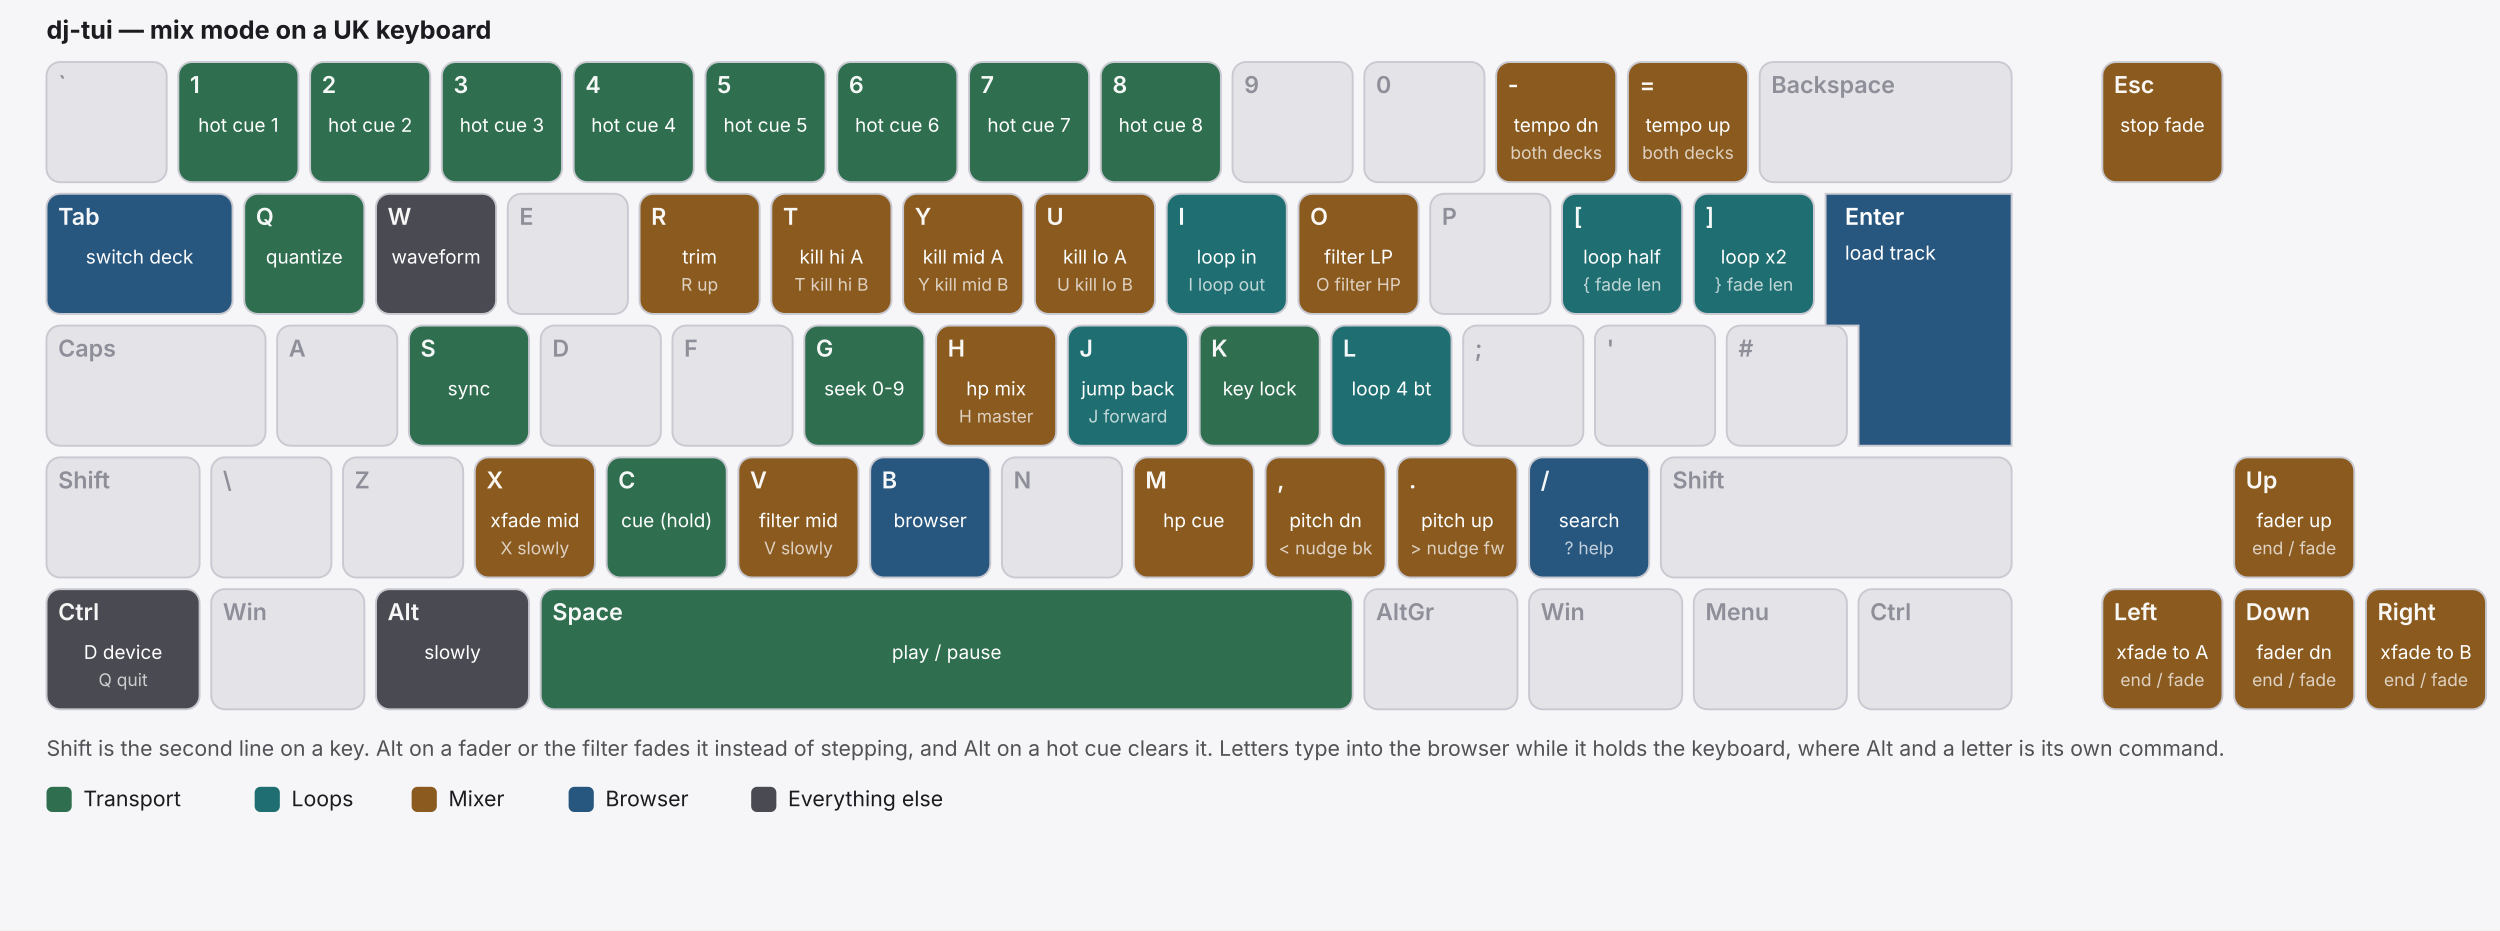
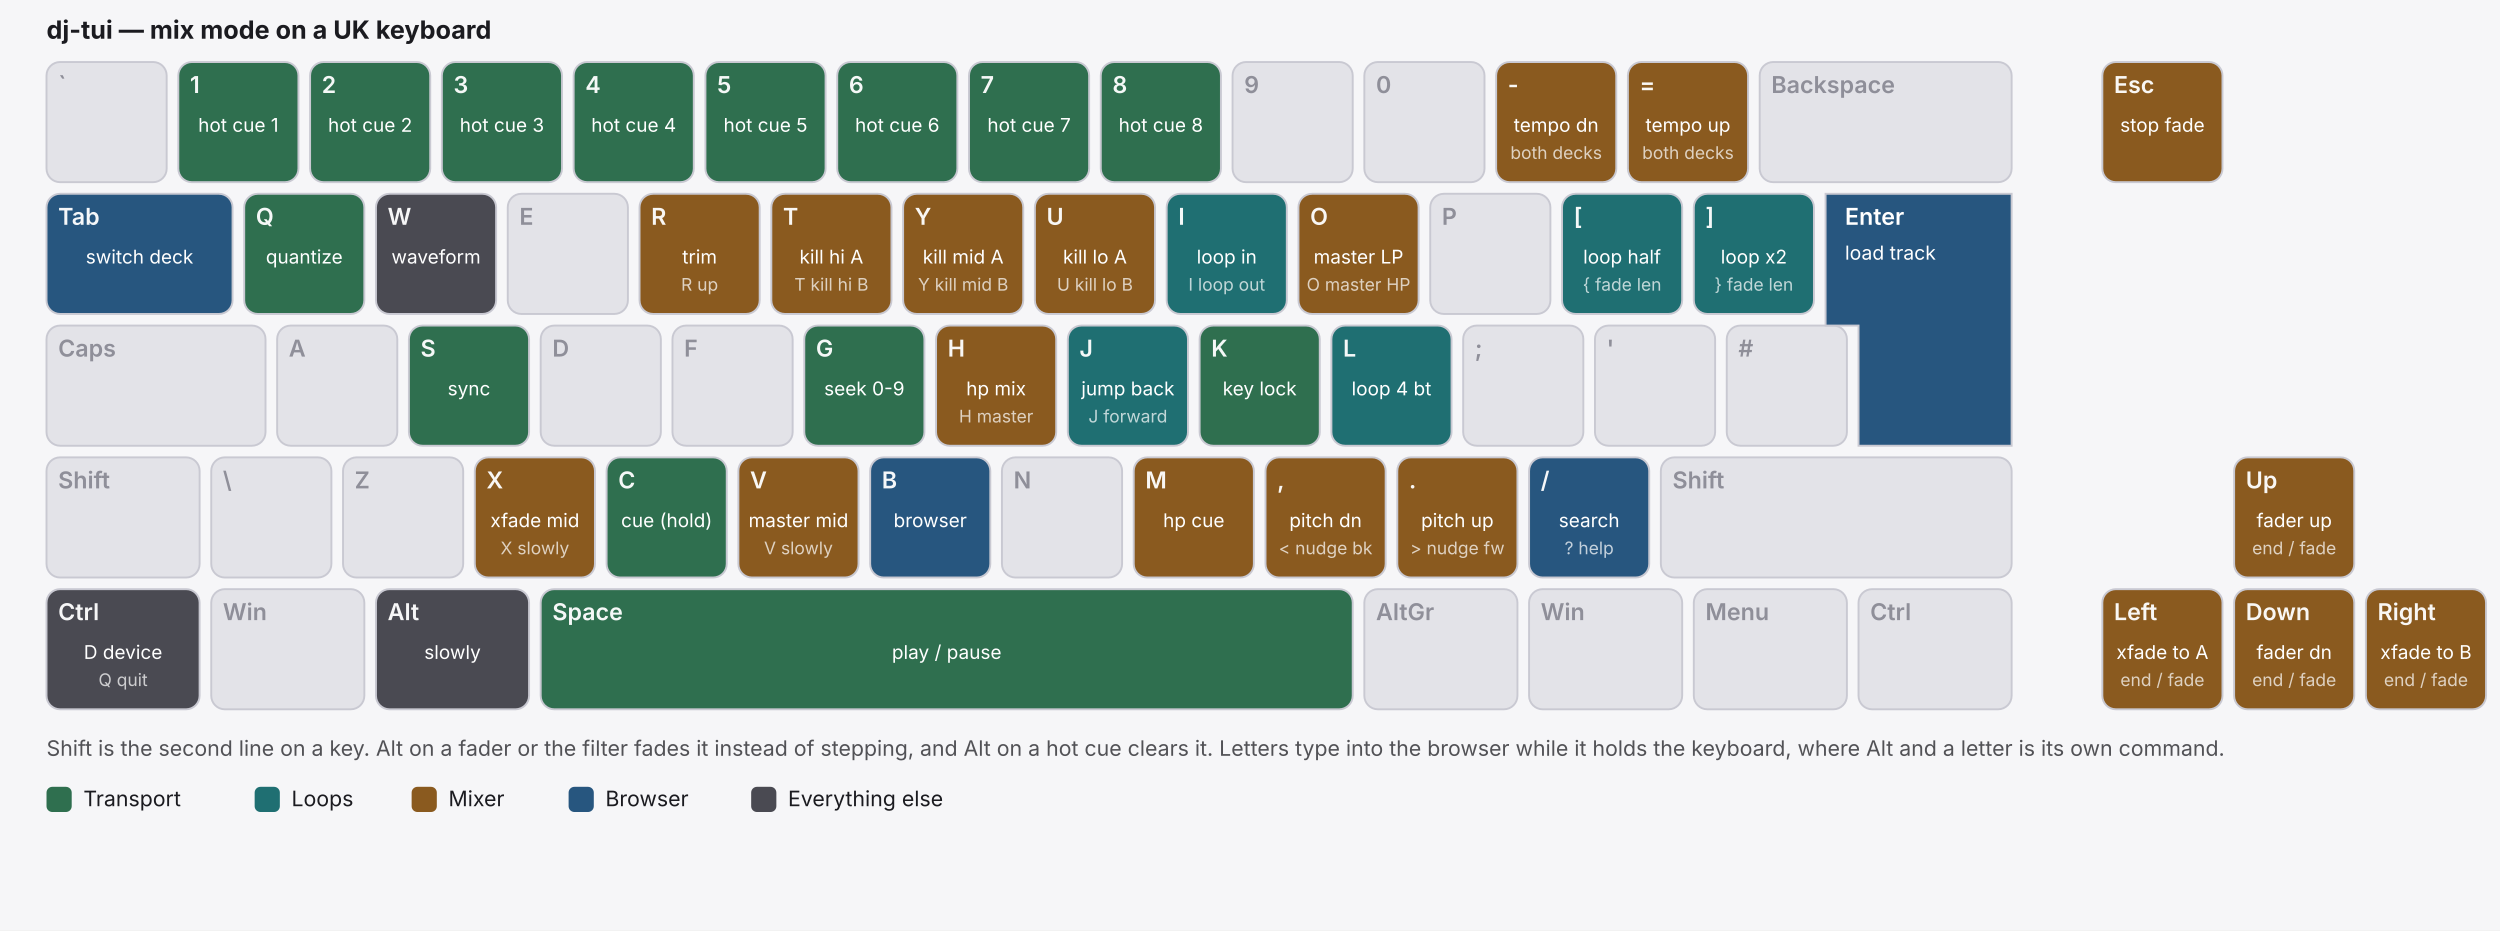
<svg xmlns="http://www.w3.org/2000/svg" width="1290" height="480" viewBox="0 0 1290 480" font-family="Inter, Helvetica, Arial, sans-serif">
  <rect width="1290" height="480" fill="#f6f6f8" />
  <text x="24" y="20" font-size="13" font-weight="700" fill="#1b1b20">dj-tui — mix mode on a UK keyboard</text>
  <rect x="24.0" y="32.0" width="62.0" height="62" rx="7" fill="#e3e3e8" stroke="#c9c9d2" stroke-width="1" />
  <text x="30.0" y="48.0" font-size="12" font-weight="600" fill="#8a8a95" opacity="0.95">`</text>
  <rect x="92.0" y="32.0" width="62.0" height="62" rx="7" fill="#2f6f4f" stroke="#c9c9d2" stroke-width="1" />
  <text x="98.0" y="48.0" font-size="12" font-weight="600" fill="#ffffff" opacity="0.95">1</text>
  <text x="123.0" y="68.0" font-size="9.8" text-anchor="middle" fill="#ffffff">hot cue 1</text>
  <rect x="160.0" y="32.0" width="62.0" height="62" rx="7" fill="#2f6f4f" stroke="#c9c9d2" stroke-width="1" />
  <text x="166.0" y="48.0" font-size="12" font-weight="600" fill="#ffffff" opacity="0.95">2</text>
  <text x="191.0" y="68.0" font-size="9.8" text-anchor="middle" fill="#ffffff">hot cue 2</text>
  <rect x="228.0" y="32.0" width="62.0" height="62" rx="7" fill="#2f6f4f" stroke="#c9c9d2" stroke-width="1" />
  <text x="234.0" y="48.0" font-size="12" font-weight="600" fill="#ffffff" opacity="0.95">3</text>
  <text x="259.0" y="68.0" font-size="9.8" text-anchor="middle" fill="#ffffff">hot cue 3</text>
  <rect x="296.0" y="32.0" width="62.0" height="62" rx="7" fill="#2f6f4f" stroke="#c9c9d2" stroke-width="1" />
  <text x="302.0" y="48.0" font-size="12" font-weight="600" fill="#ffffff" opacity="0.95">4</text>
  <text x="327.0" y="68.0" font-size="9.8" text-anchor="middle" fill="#ffffff">hot cue 4</text>
  <rect x="364.0" y="32.0" width="62.0" height="62" rx="7" fill="#2f6f4f" stroke="#c9c9d2" stroke-width="1" />
  <text x="370.0" y="48.0" font-size="12" font-weight="600" fill="#ffffff" opacity="0.95">5</text>
  <text x="395.0" y="68.0" font-size="9.8" text-anchor="middle" fill="#ffffff">hot cue 5</text>
  <rect x="432.0" y="32.0" width="62.0" height="62" rx="7" fill="#2f6f4f" stroke="#c9c9d2" stroke-width="1" />
  <text x="438.0" y="48.0" font-size="12" font-weight="600" fill="#ffffff" opacity="0.95">6</text>
  <text x="463.0" y="68.0" font-size="9.8" text-anchor="middle" fill="#ffffff">hot cue 6</text>
  <rect x="500.0" y="32.0" width="62.0" height="62" rx="7" fill="#2f6f4f" stroke="#c9c9d2" stroke-width="1" />
  <text x="506.0" y="48.0" font-size="12" font-weight="600" fill="#ffffff" opacity="0.95">7</text>
  <text x="531.0" y="68.0" font-size="9.8" text-anchor="middle" fill="#ffffff">hot cue 7</text>
  <rect x="568.0" y="32.0" width="62.0" height="62" rx="7" fill="#2f6f4f" stroke="#c9c9d2" stroke-width="1" />
  <text x="574.0" y="48.0" font-size="12" font-weight="600" fill="#ffffff" opacity="0.95">8</text>
  <text x="599.0" y="68.0" font-size="9.8" text-anchor="middle" fill="#ffffff">hot cue 8</text>
  <rect x="636.0" y="32.0" width="62.0" height="62" rx="7" fill="#e3e3e8" stroke="#c9c9d2" stroke-width="1" />
  <text x="642.0" y="48.0" font-size="12" font-weight="600" fill="#8a8a95" opacity="0.95">9</text>
  <rect x="704.0" y="32.0" width="62.0" height="62" rx="7" fill="#e3e3e8" stroke="#c9c9d2" stroke-width="1" />
  <text x="710.0" y="48.0" font-size="12" font-weight="600" fill="#8a8a95" opacity="0.95">0</text>
  <rect x="772.0" y="32.0" width="62.0" height="62" rx="7" fill="#8a5a1f" stroke="#c9c9d2" stroke-width="1" />
  <text x="778.0" y="48.0" font-size="12" font-weight="600" fill="#ffffff" opacity="0.95">-</text>
  <text x="803.0" y="68.0" font-size="9.8" text-anchor="middle" fill="#ffffff">tempo dn</text>
  <text x="803.0" y="82.0" font-size="9" text-anchor="middle" fill="#ffffff" opacity="0.72">both decks</text>
  <rect x="840.0" y="32.0" width="62.0" height="62" rx="7" fill="#8a5a1f" stroke="#c9c9d2" stroke-width="1" />
  <text x="846.0" y="48.0" font-size="12" font-weight="600" fill="#ffffff" opacity="0.95">=</text>
  <text x="871.0" y="68.0" font-size="9.8" text-anchor="middle" fill="#ffffff">tempo up</text>
  <text x="871.0" y="82.0" font-size="9" text-anchor="middle" fill="#ffffff" opacity="0.72">both decks</text>
  <rect x="908.0" y="32.0" width="130.0" height="62" rx="7" fill="#e3e3e8" stroke="#c9c9d2" stroke-width="1" />
  <text x="914.0" y="48.0" font-size="12" font-weight="600" fill="#8a8a95" opacity="0.95">Backspace</text>
  <rect x="24.0" y="100.0" width="96.0" height="62" rx="7" fill="#27567f" stroke="#c9c9d2" stroke-width="1" />
  <text x="30.0" y="116.0" font-size="12" font-weight="600" fill="#ffffff" opacity="0.95">Tab</text>
  <text x="72.0" y="136.0" font-size="9.8" text-anchor="middle" fill="#ffffff">switch deck</text>
  <rect x="126.0" y="100.0" width="62.0" height="62" rx="7" fill="#2f6f4f" stroke="#c9c9d2" stroke-width="1" />
  <text x="132.0" y="116.0" font-size="12" font-weight="600" fill="#ffffff" opacity="0.95">Q</text>
  <text x="157.0" y="136.0" font-size="9.8" text-anchor="middle" fill="#ffffff">quantize</text>
  <rect x="194.0" y="100.0" width="62.0" height="62" rx="7" fill="#4a4a52" stroke="#c9c9d2" stroke-width="1" />
  <text x="200.0" y="116.0" font-size="12" font-weight="600" fill="#ffffff" opacity="0.95">W</text>
  <text x="225.0" y="136.0" font-size="9.8" text-anchor="middle" fill="#ffffff">waveform</text>
  <rect x="262.0" y="100.0" width="62.0" height="62" rx="7" fill="#e3e3e8" stroke="#c9c9d2" stroke-width="1" />
  <text x="268.0" y="116.0" font-size="12" font-weight="600" fill="#8a8a95" opacity="0.95">E</text>
  <rect x="330.0" y="100.0" width="62.0" height="62" rx="7" fill="#8a5a1f" stroke="#c9c9d2" stroke-width="1" />
  <text x="336.0" y="116.0" font-size="12" font-weight="600" fill="#ffffff" opacity="0.95">R</text>
  <text x="361.0" y="136.0" font-size="9.8" text-anchor="middle" fill="#ffffff">trim</text>
  <text x="361.0" y="150.0" font-size="9" text-anchor="middle" fill="#ffffff" opacity="0.72">R up</text>
  <rect x="398.0" y="100.0" width="62.0" height="62" rx="7" fill="#8a5a1f" stroke="#c9c9d2" stroke-width="1" />
  <text x="404.0" y="116.0" font-size="12" font-weight="600" fill="#ffffff" opacity="0.95">T</text>
  <text x="429.0" y="136.0" font-size="9.8" text-anchor="middle" fill="#ffffff">kill hi A</text>
  <text x="429.0" y="150.0" font-size="9" text-anchor="middle" fill="#ffffff" opacity="0.72">T kill hi B</text>
  <rect x="466.0" y="100.0" width="62.0" height="62" rx="7" fill="#8a5a1f" stroke="#c9c9d2" stroke-width="1" />
  <text x="472.0" y="116.0" font-size="12" font-weight="600" fill="#ffffff" opacity="0.95">Y</text>
  <text x="497.0" y="136.0" font-size="9.8" text-anchor="middle" fill="#ffffff">kill mid A</text>
  <text x="497.0" y="150.0" font-size="9" text-anchor="middle" fill="#ffffff" opacity="0.72">Y kill mid B</text>
  <rect x="534.0" y="100.0" width="62.0" height="62" rx="7" fill="#8a5a1f" stroke="#c9c9d2" stroke-width="1" />
  <text x="540.0" y="116.0" font-size="12" font-weight="600" fill="#ffffff" opacity="0.95">U</text>
  <text x="565.0" y="136.0" font-size="9.8" text-anchor="middle" fill="#ffffff">kill lo A</text>
  <text x="565.0" y="150.0" font-size="9" text-anchor="middle" fill="#ffffff" opacity="0.72">U kill lo B</text>
  <rect x="602.0" y="100.0" width="62.0" height="62" rx="7" fill="#1f6f72" stroke="#c9c9d2" stroke-width="1" />
  <text x="608.0" y="116.0" font-size="12" font-weight="600" fill="#ffffff" opacity="0.95">I</text>
  <text x="633.0" y="136.0" font-size="9.8" text-anchor="middle" fill="#ffffff">loop in</text>
  <text x="633.0" y="150.0" font-size="9" text-anchor="middle" fill="#ffffff" opacity="0.72">I loop out</text>
  <rect x="670.0" y="100.0" width="62.0" height="62" rx="7" fill="#8a5a1f" stroke="#c9c9d2" stroke-width="1" />
  <text x="676.0" y="116.0" font-size="12" font-weight="600" fill="#ffffff" opacity="0.95">O</text>
-   <text x="701.0" y="136.0" font-size="9.8" text-anchor="middle" fill="#ffffff">filter LP</text>
-   <text x="701.0" y="150.0" font-size="9" text-anchor="middle" fill="#ffffff" opacity="0.72">O filter HP</text>
+   <text x="701.0" y="136.0" font-size="9.8" text-anchor="middle" fill="#ffffff">master LP</text>
+   <text x="701.0" y="150.0" font-size="9" text-anchor="middle" fill="#ffffff" opacity="0.72">O master HP</text>
  <rect x="738.0" y="100.0" width="62.0" height="62" rx="7" fill="#e3e3e8" stroke="#c9c9d2" stroke-width="1" />
  <text x="744.0" y="116.0" font-size="12" font-weight="600" fill="#8a8a95" opacity="0.95">P</text>
  <rect x="806.0" y="100.0" width="62.0" height="62" rx="7" fill="#1f6f72" stroke="#c9c9d2" stroke-width="1" />
  <text x="812.0" y="116.0" font-size="12" font-weight="600" fill="#ffffff" opacity="0.95">[</text>
  <text x="837.0" y="136.0" font-size="9.8" text-anchor="middle" fill="#ffffff">loop half</text>
  <text x="837.0" y="150.0" font-size="9" text-anchor="middle" fill="#ffffff" opacity="0.72">{ fade len</text>
  <rect x="874.0" y="100.0" width="62.0" height="62" rx="7" fill="#1f6f72" stroke="#c9c9d2" stroke-width="1" />
  <text x="880.0" y="116.0" font-size="12" font-weight="600" fill="#ffffff" opacity="0.95">]</text>
  <text x="905.0" y="136.0" font-size="9.8" text-anchor="middle" fill="#ffffff">loop x2</text>
  <text x="905.0" y="150.0" font-size="9" text-anchor="middle" fill="#ffffff" opacity="0.72">} fade len</text>
  <rect x="24.0" y="168.0" width="113.0" height="62" rx="7" fill="#e3e3e8" stroke="#c9c9d2" stroke-width="1" />
  <text x="30.0" y="184.0" font-size="12" font-weight="600" fill="#8a8a95" opacity="0.95">Caps</text>
  <rect x="143.0" y="168.0" width="62.0" height="62" rx="7" fill="#e3e3e8" stroke="#c9c9d2" stroke-width="1" />
  <text x="149.0" y="184.0" font-size="12" font-weight="600" fill="#8a8a95" opacity="0.95">A</text>
  <rect x="211.0" y="168.0" width="62.0" height="62" rx="7" fill="#2f6f4f" stroke="#c9c9d2" stroke-width="1" />
  <text x="217.0" y="184.0" font-size="12" font-weight="600" fill="#ffffff" opacity="0.95">S</text>
  <text x="242.0" y="204.0" font-size="9.8" text-anchor="middle" fill="#ffffff">sync</text>
  <rect x="279.0" y="168.0" width="62.0" height="62" rx="7" fill="#e3e3e8" stroke="#c9c9d2" stroke-width="1" />
  <text x="285.0" y="184.0" font-size="12" font-weight="600" fill="#8a8a95" opacity="0.95">D</text>
  <rect x="347.0" y="168.0" width="62.0" height="62" rx="7" fill="#e3e3e8" stroke="#c9c9d2" stroke-width="1" />
  <text x="353.0" y="184.0" font-size="12" font-weight="600" fill="#8a8a95" opacity="0.95">F</text>
  <rect x="415.0" y="168.0" width="62.0" height="62" rx="7" fill="#2f6f4f" stroke="#c9c9d2" stroke-width="1" />
  <text x="421.0" y="184.0" font-size="12" font-weight="600" fill="#ffffff" opacity="0.95">G</text>
  <text x="446.0" y="204.0" font-size="9.8" text-anchor="middle" fill="#ffffff">seek 0-9</text>
  <rect x="483.0" y="168.0" width="62.0" height="62" rx="7" fill="#8a5a1f" stroke="#c9c9d2" stroke-width="1" />
  <text x="489.0" y="184.0" font-size="12" font-weight="600" fill="#ffffff" opacity="0.95">H</text>
  <text x="514.0" y="204.0" font-size="9.8" text-anchor="middle" fill="#ffffff">hp mix</text>
  <text x="514.0" y="218.0" font-size="9" text-anchor="middle" fill="#ffffff" opacity="0.72">H master</text>
  <rect x="551.0" y="168.0" width="62.0" height="62" rx="7" fill="#1f6f72" stroke="#c9c9d2" stroke-width="1" />
  <text x="557.0" y="184.0" font-size="12" font-weight="600" fill="#ffffff" opacity="0.95">J</text>
  <text x="582.0" y="204.0" font-size="9.8" text-anchor="middle" fill="#ffffff">jump back</text>
  <text x="582.0" y="218.0" font-size="9" text-anchor="middle" fill="#ffffff" opacity="0.72">J forward</text>
  <rect x="619.0" y="168.0" width="62.0" height="62" rx="7" fill="#2f6f4f" stroke="#c9c9d2" stroke-width="1" />
  <text x="625.0" y="184.0" font-size="12" font-weight="600" fill="#ffffff" opacity="0.95">K</text>
  <text x="650.0" y="204.0" font-size="9.8" text-anchor="middle" fill="#ffffff">key lock</text>
  <rect x="687.0" y="168.0" width="62.0" height="62" rx="7" fill="#1f6f72" stroke="#c9c9d2" stroke-width="1" />
  <text x="693.0" y="184.0" font-size="12" font-weight="600" fill="#ffffff" opacity="0.95">L</text>
  <text x="718.0" y="204.0" font-size="9.8" text-anchor="middle" fill="#ffffff">loop 4 bt</text>
  <rect x="755.0" y="168.0" width="62.0" height="62" rx="7" fill="#e3e3e8" stroke="#c9c9d2" stroke-width="1" />
  <text x="761.0" y="184.0" font-size="12" font-weight="600" fill="#8a8a95" opacity="0.95">;</text>
  <rect x="823.0" y="168.0" width="62.0" height="62" rx="7" fill="#e3e3e8" stroke="#c9c9d2" stroke-width="1" />
  <text x="829.0" y="184.0" font-size="12" font-weight="600" fill="#8a8a95" opacity="0.95">'</text>
  <rect x="891.0" y="168.0" width="62.0" height="62" rx="7" fill="#e3e3e8" stroke="#c9c9d2" stroke-width="1" />
  <text x="897.0" y="184.0" font-size="12" font-weight="600" fill="#8a8a95" opacity="0.95">#</text>
  <rect x="24.0" y="236.0" width="79.0" height="62" rx="7" fill="#e3e3e8" stroke="#c9c9d2" stroke-width="1" />
  <text x="30.0" y="252.0" font-size="12" font-weight="600" fill="#8a8a95" opacity="0.95">Shift</text>
  <rect x="109.0" y="236.0" width="62.0" height="62" rx="7" fill="#e3e3e8" stroke="#c9c9d2" stroke-width="1" />
  <text x="115.0" y="252.0" font-size="12" font-weight="600" fill="#8a8a95" opacity="0.95">\</text>
  <rect x="177.0" y="236.0" width="62.0" height="62" rx="7" fill="#e3e3e8" stroke="#c9c9d2" stroke-width="1" />
  <text x="183.0" y="252.0" font-size="12" font-weight="600" fill="#8a8a95" opacity="0.95">Z</text>
  <rect x="245.0" y="236.0" width="62.0" height="62" rx="7" fill="#8a5a1f" stroke="#c9c9d2" stroke-width="1" />
  <text x="251.0" y="252.0" font-size="12" font-weight="600" fill="#ffffff" opacity="0.95">X</text>
  <text x="276.0" y="272.0" font-size="9.8" text-anchor="middle" fill="#ffffff">xfade mid</text>
  <text x="276.0" y="286.0" font-size="9" text-anchor="middle" fill="#ffffff" opacity="0.72">X slowly</text>
  <rect x="313.0" y="236.0" width="62.0" height="62" rx="7" fill="#2f6f4f" stroke="#c9c9d2" stroke-width="1" />
  <text x="319.0" y="252.0" font-size="12" font-weight="600" fill="#ffffff" opacity="0.95">C</text>
  <text x="344.0" y="272.0" font-size="9.8" text-anchor="middle" fill="#ffffff">cue (hold)</text>
  <rect x="381.0" y="236.0" width="62.0" height="62" rx="7" fill="#8a5a1f" stroke="#c9c9d2" stroke-width="1" />
  <text x="387.0" y="252.0" font-size="12" font-weight="600" fill="#ffffff" opacity="0.95">V</text>
-   <text x="412.0" y="272.0" font-size="9.8" text-anchor="middle" fill="#ffffff">filter mid</text>
+   <text x="412.0" y="272.0" font-size="9.8" text-anchor="middle" fill="#ffffff">master mid</text>
  <text x="412.0" y="286.0" font-size="9" text-anchor="middle" fill="#ffffff" opacity="0.72">V slowly</text>
  <rect x="449.0" y="236.0" width="62.0" height="62" rx="7" fill="#27567f" stroke="#c9c9d2" stroke-width="1" />
  <text x="455.0" y="252.0" font-size="12" font-weight="600" fill="#ffffff" opacity="0.95">B</text>
  <text x="480.0" y="272.0" font-size="9.8" text-anchor="middle" fill="#ffffff">browser</text>
  <rect x="517.0" y="236.0" width="62.0" height="62" rx="7" fill="#e3e3e8" stroke="#c9c9d2" stroke-width="1" />
  <text x="523.0" y="252.0" font-size="12" font-weight="600" fill="#8a8a95" opacity="0.95">N</text>
  <rect x="585.0" y="236.0" width="62.0" height="62" rx="7" fill="#8a5a1f" stroke="#c9c9d2" stroke-width="1" />
  <text x="591.0" y="252.0" font-size="12" font-weight="600" fill="#ffffff" opacity="0.95">M</text>
  <text x="616.0" y="272.0" font-size="9.8" text-anchor="middle" fill="#ffffff">hp cue</text>
  <rect x="653.0" y="236.0" width="62.0" height="62" rx="7" fill="#8a5a1f" stroke="#c9c9d2" stroke-width="1" />
  <text x="659.0" y="252.0" font-size="12" font-weight="600" fill="#ffffff" opacity="0.95">,</text>
  <text x="684.0" y="272.0" font-size="9.8" text-anchor="middle" fill="#ffffff">pitch dn</text>
  <text x="684.0" y="286.0" font-size="9" text-anchor="middle" fill="#ffffff" opacity="0.72">&lt; nudge bk</text>
  <rect x="721.0" y="236.0" width="62.0" height="62" rx="7" fill="#8a5a1f" stroke="#c9c9d2" stroke-width="1" />
  <text x="727.0" y="252.0" font-size="12" font-weight="600" fill="#ffffff" opacity="0.95">.</text>
  <text x="752.0" y="272.0" font-size="9.8" text-anchor="middle" fill="#ffffff">pitch up</text>
  <text x="752.0" y="286.0" font-size="9" text-anchor="middle" fill="#ffffff" opacity="0.72">&gt; nudge fw</text>
  <rect x="789.0" y="236.0" width="62.0" height="62" rx="7" fill="#27567f" stroke="#c9c9d2" stroke-width="1" />
  <text x="795.0" y="252.0" font-size="12" font-weight="600" fill="#ffffff" opacity="0.95">/</text>
  <text x="820.0" y="272.0" font-size="9.8" text-anchor="middle" fill="#ffffff">search</text>
  <text x="820.0" y="286.0" font-size="9" text-anchor="middle" fill="#ffffff" opacity="0.72">? help</text>
  <rect x="857.0" y="236.0" width="181.0" height="62" rx="7" fill="#e3e3e8" stroke="#c9c9d2" stroke-width="1" />
  <text x="863.0" y="252.0" font-size="12" font-weight="600" fill="#8a8a95" opacity="0.95">Shift</text>
  <rect x="24.0" y="304.0" width="79.0" height="62" rx="7" fill="#4a4a52" stroke="#c9c9d2" stroke-width="1" />
  <text x="30.0" y="320.0" font-size="12" font-weight="600" fill="#ffffff" opacity="0.95">Ctrl</text>
  <text x="63.5" y="340.0" font-size="9.8" text-anchor="middle" fill="#ffffff">D device</text>
  <text x="63.5" y="354.0" font-size="9" text-anchor="middle" fill="#ffffff" opacity="0.72">Q quit</text>
  <rect x="109.0" y="304.0" width="79.0" height="62" rx="7" fill="#e3e3e8" stroke="#c9c9d2" stroke-width="1" />
  <text x="115.0" y="320.0" font-size="12" font-weight="600" fill="#8a8a95" opacity="0.95">Win</text>
  <rect x="194.0" y="304.0" width="79.0" height="62" rx="7" fill="#4a4a52" stroke="#c9c9d2" stroke-width="1" />
  <text x="200.0" y="320.0" font-size="12" font-weight="600" fill="#ffffff" opacity="0.95">Alt</text>
  <text x="233.5" y="340.0" font-size="9.8" text-anchor="middle" fill="#ffffff">slowly</text>
  <rect x="279.0" y="304.0" width="419.0" height="62" rx="7" fill="#2f6f4f" stroke="#c9c9d2" stroke-width="1" />
  <text x="285.0" y="320.0" font-size="12" font-weight="600" fill="#ffffff" opacity="0.95">Space</text>
  <text x="488.5" y="340.0" font-size="9.8" text-anchor="middle" fill="#ffffff">play / pause</text>
  <rect x="704.0" y="304.0" width="79.0" height="62" rx="7" fill="#e3e3e8" stroke="#c9c9d2" stroke-width="1" />
  <text x="710.0" y="320.0" font-size="12" font-weight="600" fill="#8a8a95" opacity="0.95">AltGr</text>
  <rect x="789.0" y="304.0" width="79.0" height="62" rx="7" fill="#e3e3e8" stroke="#c9c9d2" stroke-width="1" />
  <text x="795.0" y="320.0" font-size="12" font-weight="600" fill="#8a8a95" opacity="0.95">Win</text>
  <rect x="874.0" y="304.0" width="79.0" height="62" rx="7" fill="#e3e3e8" stroke="#c9c9d2" stroke-width="1" />
  <text x="880.0" y="320.0" font-size="12" font-weight="600" fill="#8a8a95" opacity="0.95">Menu</text>
  <rect x="959.0" y="304.0" width="79.0" height="62" rx="7" fill="#e3e3e8" stroke="#c9c9d2" stroke-width="1" />
  <text x="965.0" y="320.0" font-size="12" font-weight="600" fill="#8a8a95" opacity="0.95">Ctrl</text>
  <rect x="1084.8" y="32.0" width="62.0" height="62" rx="7" fill="#8a5a1f" stroke="#c9c9d2" stroke-width="1" />
  <text x="1090.8" y="48.0" font-size="12" font-weight="600" fill="#ffffff" opacity="0.95">Esc</text>
  <text x="1115.8" y="68.0" font-size="9.8" text-anchor="middle" fill="#ffffff">stop fade</text>
  <rect x="1152.8" y="236.0" width="62.0" height="62" rx="7" fill="#8a5a1f" stroke="#c9c9d2" stroke-width="1" />
  <text x="1158.8" y="252.0" font-size="12" font-weight="600" fill="#ffffff" opacity="0.95">Up</text>
  <text x="1183.8" y="272.0" font-size="9.8" text-anchor="middle" fill="#ffffff">fader up</text>
  <text x="1183.8" y="286.0" font-size="9" text-anchor="middle" fill="#ffffff" opacity="0.72">end / fade</text>
  <rect x="1084.8" y="304.0" width="62.0" height="62" rx="7" fill="#8a5a1f" stroke="#c9c9d2" stroke-width="1" />
  <text x="1090.8" y="320.0" font-size="12" font-weight="600" fill="#ffffff" opacity="0.95">Left</text>
  <text x="1115.8" y="340.0" font-size="9.8" text-anchor="middle" fill="#ffffff">xfade to A</text>
  <text x="1115.8" y="354.0" font-size="9" text-anchor="middle" fill="#ffffff" opacity="0.72">end / fade</text>
  <rect x="1152.8" y="304.0" width="62.0" height="62" rx="7" fill="#8a5a1f" stroke="#c9c9d2" stroke-width="1" />
  <text x="1158.8" y="320.0" font-size="12" font-weight="600" fill="#ffffff" opacity="0.95">Down</text>
  <text x="1183.8" y="340.0" font-size="9.8" text-anchor="middle" fill="#ffffff">fader dn</text>
  <text x="1183.8" y="354.0" font-size="9" text-anchor="middle" fill="#ffffff" opacity="0.72">end / fade</text>
  <rect x="1220.8" y="304.0" width="62.0" height="62" rx="7" fill="#8a5a1f" stroke="#c9c9d2" stroke-width="1" />
  <text x="1226.8" y="320.0" font-size="12" font-weight="600" fill="#ffffff" opacity="0.95">Right</text>
  <text x="1251.8" y="340.0" font-size="9.8" text-anchor="middle" fill="#ffffff">xfade to B</text>
  <text x="1251.8" y="354.0" font-size="9" text-anchor="middle" fill="#ffffff" opacity="0.72">end / fade</text>
  <path d="M 942.0 100.0 h 96.0 v 130.0 h -79.0 v -62.0 h -17.0 z" fill="#27567f" stroke="#c9c9d2" />
  <text x="952.0" y="116.0" font-size="12" font-weight="600" fill="#ffffff">Enter</text>
  <text x="952.0" y="134.0" font-size="10" fill="#ffffff">load track</text>
  <text x="24" y="390.0" font-size="11" fill="#1b1b20" opacity="0.75">Shift is the second line on a key. Alt on a fader or the filter fades it instead of stepping, and Alt on a hot cue clears it. Letters type into the browser while it holds the keyboard, where Alt and a letter is its own command.</text>
  <rect x="24" y="406.0" width="13" height="13" rx="3" fill="#2f6f4f" />
  <text x="43" y="416.0" font-size="11" fill="#1b1b20">Transport</text>
  <rect x="131.4" y="406.0" width="13" height="13" rx="3" fill="#1f6f72" />
  <text x="150.4" y="416.0" font-size="11" fill="#1b1b20">Loops</text>
  <rect x="212.4" y="406.0" width="13" height="13" rx="3" fill="#8a5a1f" />
  <text x="231.4" y="416.0" font-size="11" fill="#1b1b20">Mixer</text>
  <rect x="293.4" y="406.0" width="13" height="13" rx="3" fill="#27567f" />
  <text x="312.4" y="416.0" font-size="11" fill="#1b1b20">Browser</text>
  <rect x="387.6" y="406.0" width="13" height="13" rx="3" fill="#4a4a52" />
  <text x="406.6" y="416.0" font-size="11" fill="#1b1b20">Everything else</text>
</svg>
